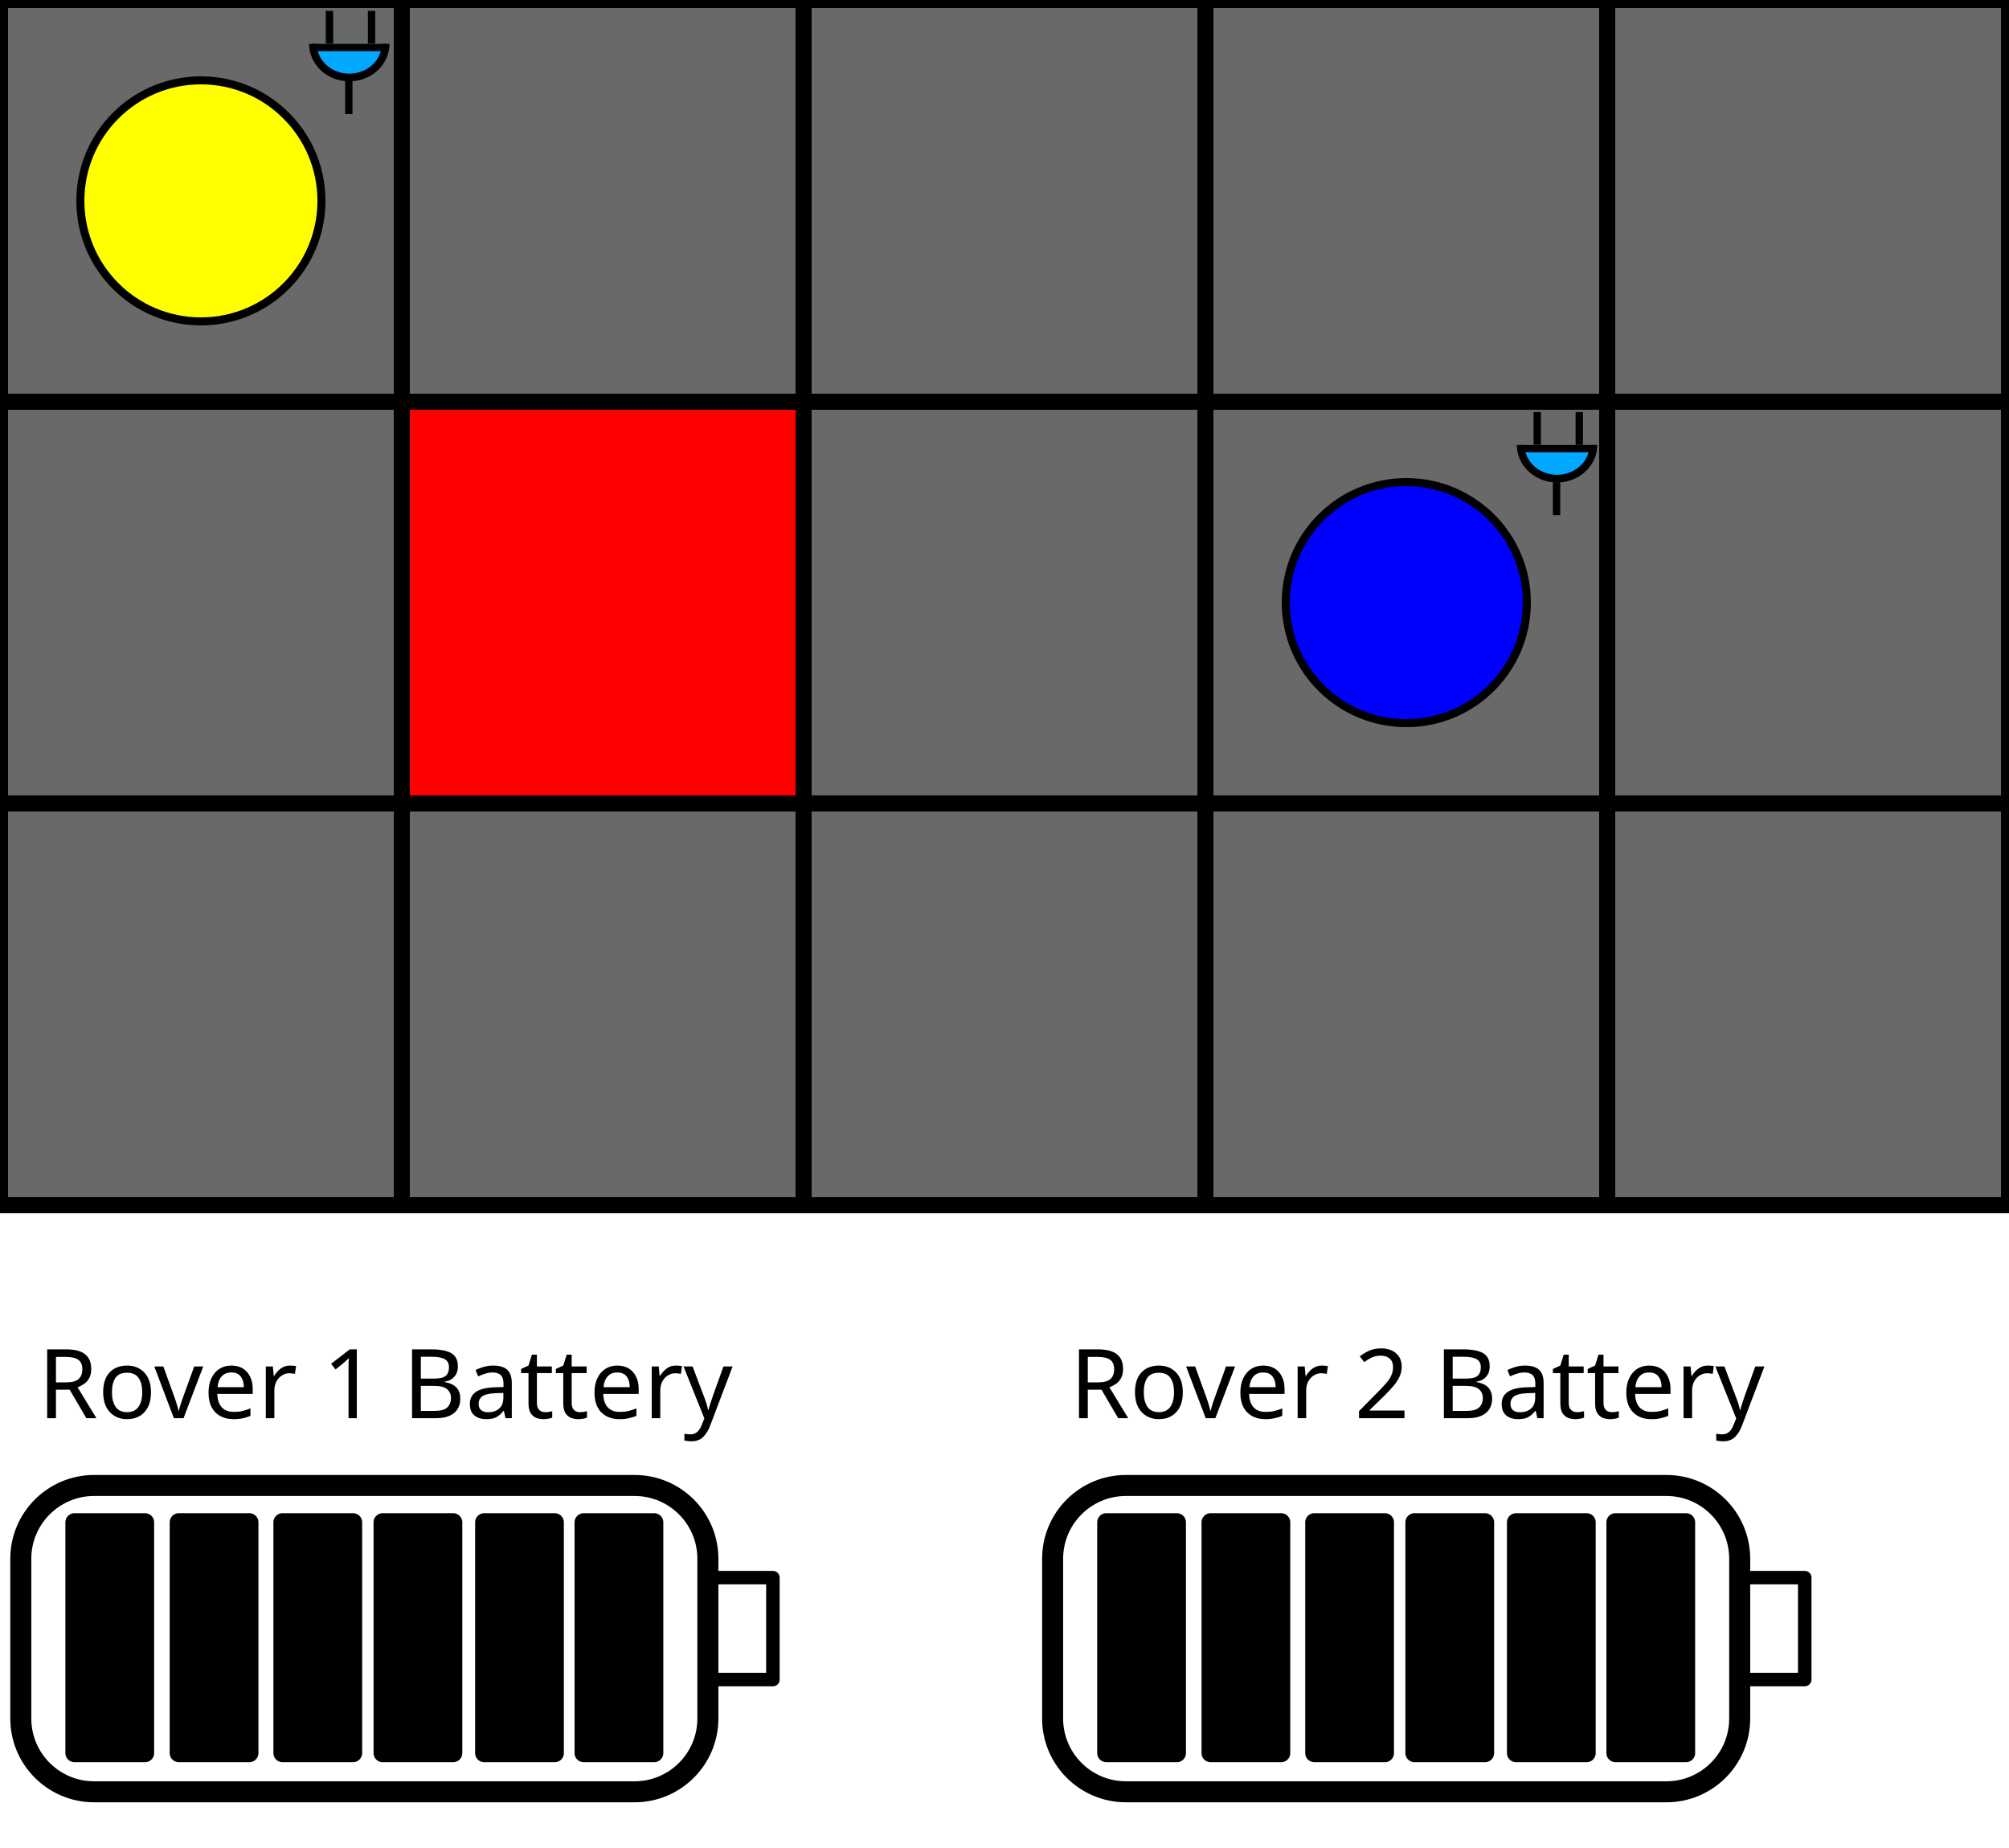
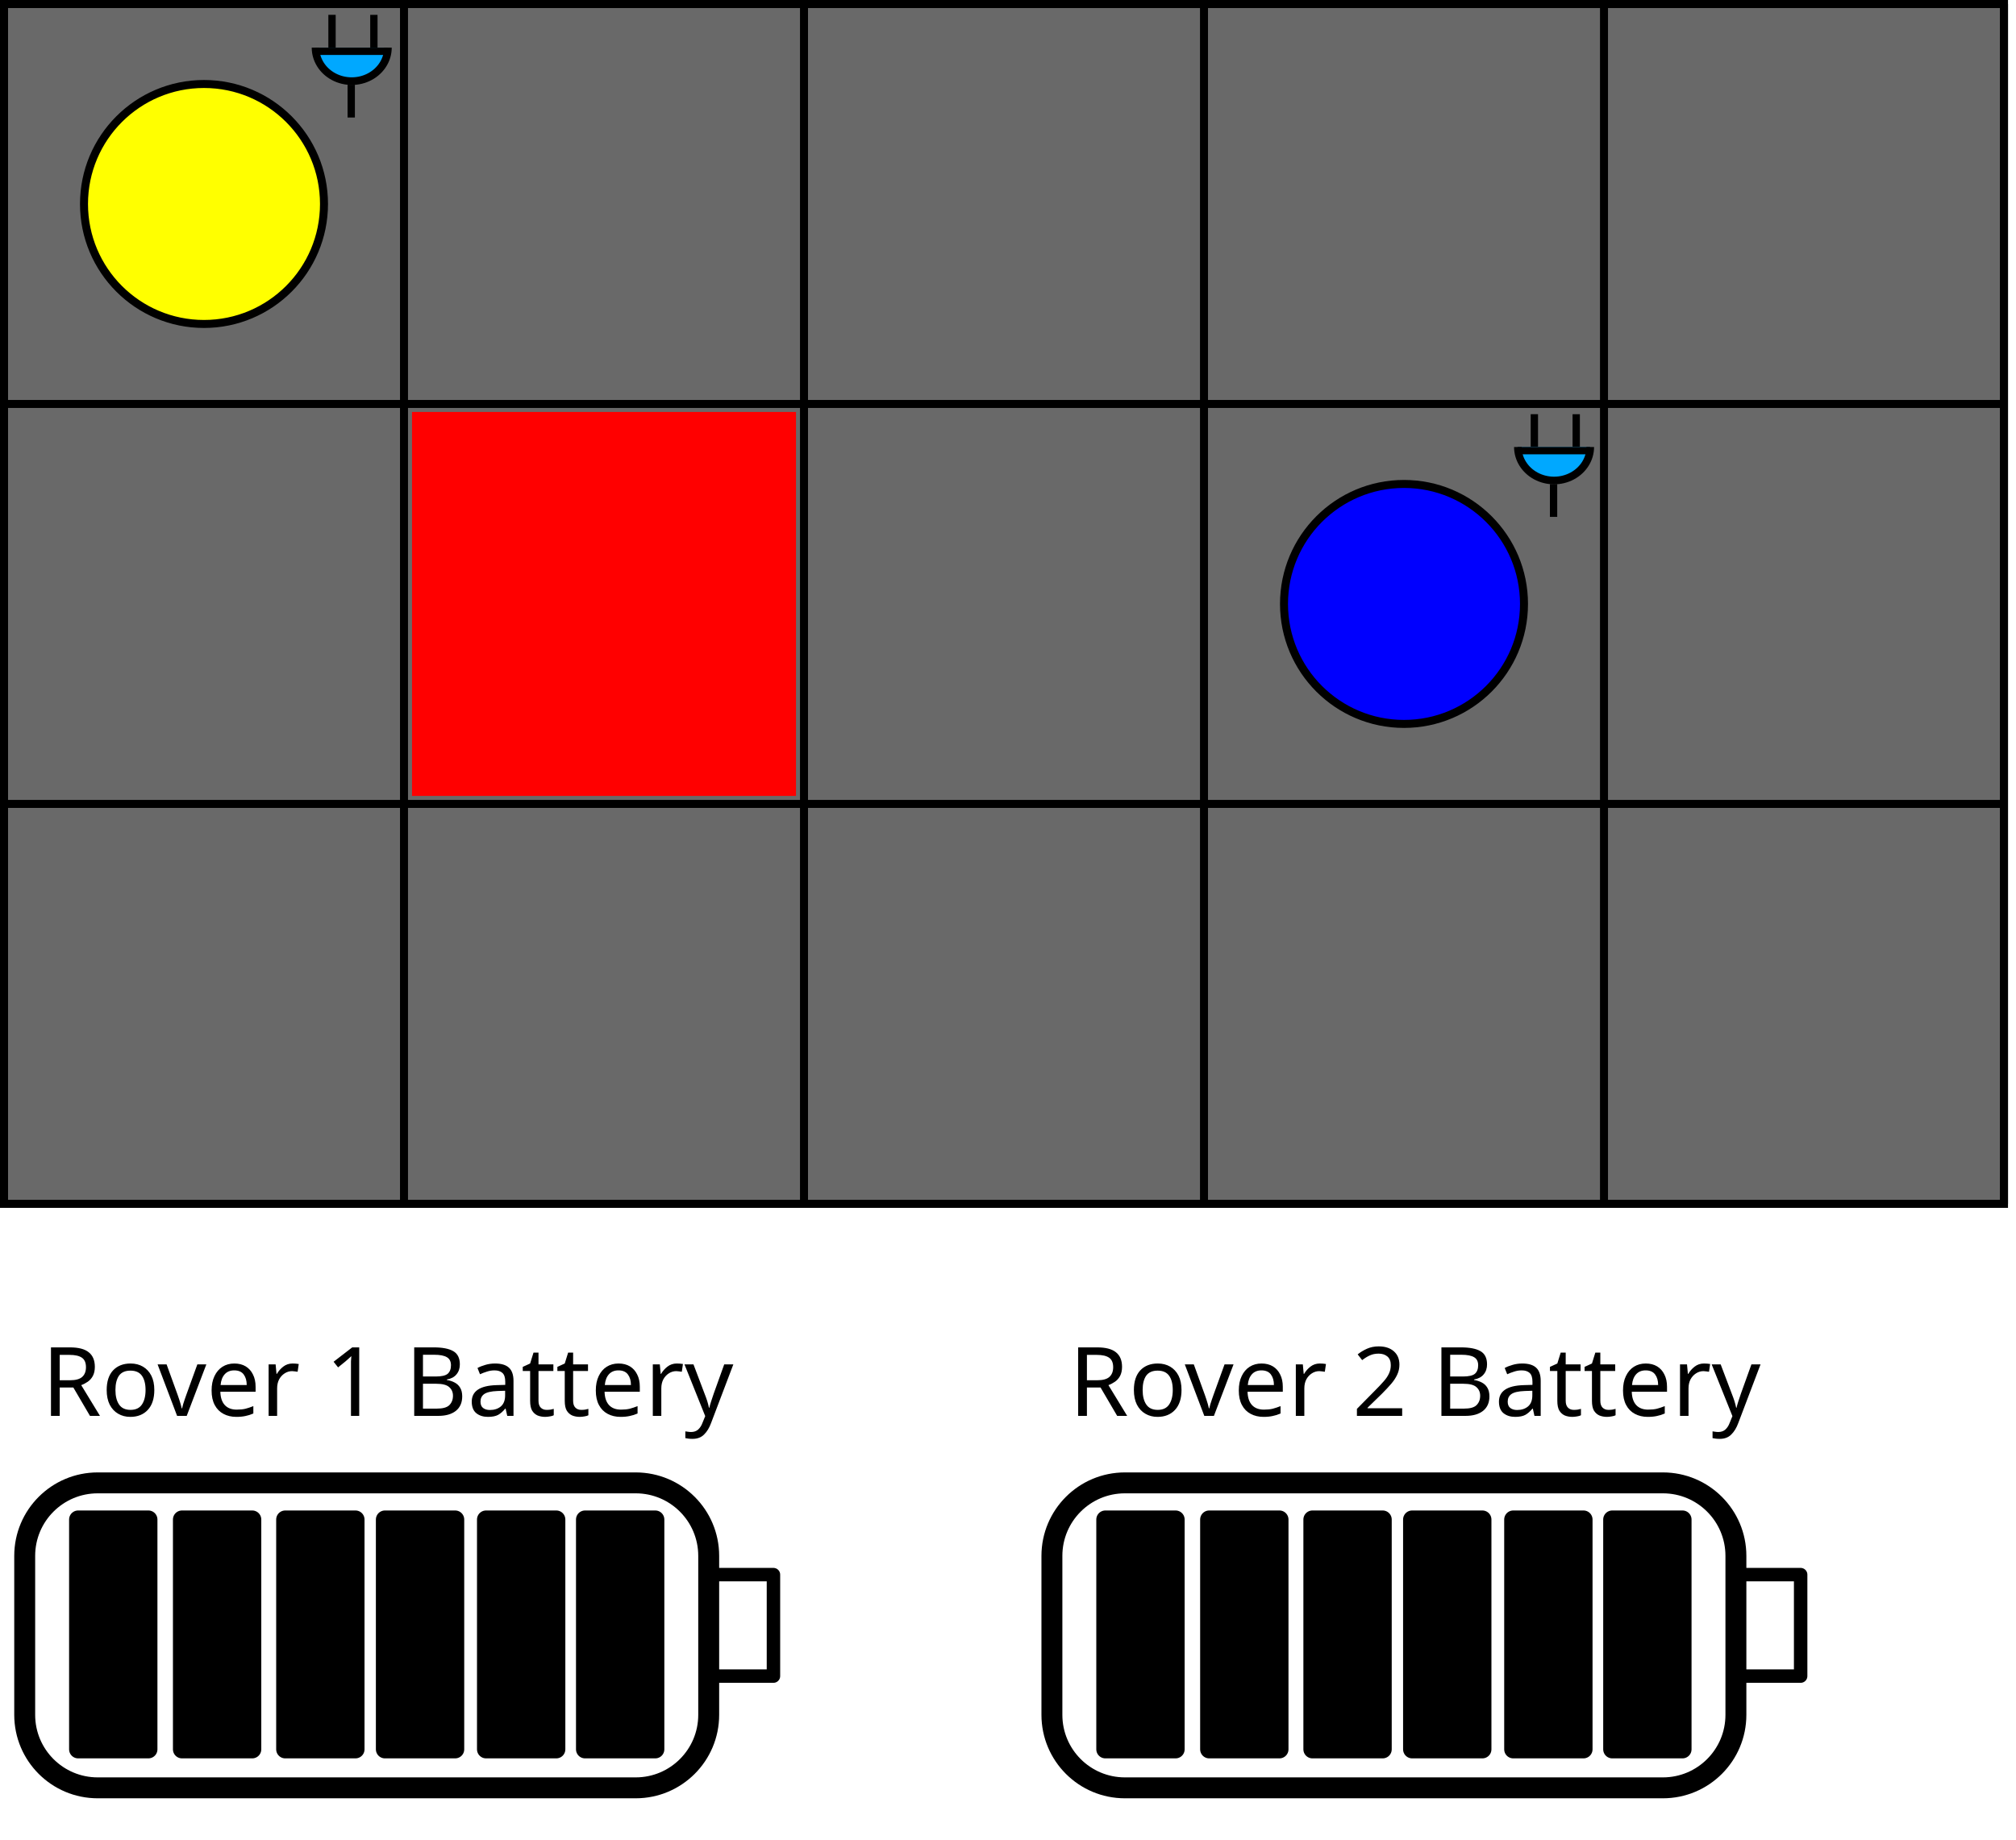
- <svg xmlns="http://www.w3.org/2000/svg" width="250" height="230" version="1.1" id="svg10">
+ <svg xmlns="http://www.w3.org/2000/svg" width="504" height="460" version="1.1" id="svg10">
  <defs id="defs1">
    </defs>
-   <g id="rover_blue_battery" transform="translate(128.4003)" style="display:inline">
+   <g id="rover_blue_battery" transform="matrix(2,0,0,2,257.8006,1)" style="display:inline">
    <rect style="fill:none;fill-opacity:1;stroke:#000000;stroke-width:1.68;stroke-linecap:round;stroke-linejoin:round;stroke-miterlimit:6;stroke-dasharray:none;stroke-opacity:1;paint-order:normal" id="rect20" width="7.935" height="12.685" x="88.246" y="196.35" />
    <rect style="fill:none;fill-opacity:1;stroke:#000000;stroke-width:2.615;stroke-linecap:round;stroke-linejoin:round;stroke-miterlimit:6;stroke-dasharray:none;stroke-opacity:1;paint-order:normal" id="rect21" width="85.5" height="38.125" x="2.588" y="184.88" ry="9.125" />
    <rect style="fill:#000000;fill-opacity:1;stroke:#000000;stroke-width:2.263;stroke-linecap:round;stroke-linejoin:round;stroke-miterlimit:6;stroke-dasharray:none;stroke-opacity:1;paint-order:normal" id="rover_blue_battery_level_6" width="8.78" height="28.727" x="72.631" y="189.462" />
    <rect style="fill:#000000;fill-opacity:1;stroke:#000000;stroke-width:2.263;stroke-linecap:round;stroke-linejoin:round;stroke-miterlimit:6;stroke-dasharray:none;stroke-opacity:1;paint-order:normal" id="rover_blue_battery_level_5" width="8.78" height="28.727" x="60.256" y="189.462" />
    <rect style="fill:#000000;fill-opacity:1;stroke:#000000;stroke-width:2.263;stroke-linecap:round;stroke-linejoin:round;stroke-miterlimit:6;stroke-dasharray:none;stroke-opacity:1;paint-order:normal" width="8.78" height="28.727" x="47.617" y="189.462" id="rover_blue_battery_level_4" />
    <rect style="fill:#000000;fill-opacity:1;stroke:#000000;stroke-width:2.263;stroke-linecap:round;stroke-linejoin:round;stroke-miterlimit:6;stroke-dasharray:none;stroke-opacity:1;paint-order:normal" width="8.78" height="28.727" x="35.154" y="189.462" id="rover_blue_battery_level_3" />
    <rect style="display:inline;fill:#000000;fill-opacity:1;stroke:#000000;stroke-width:2.263;stroke-linecap:round;stroke-linejoin:round;stroke-miterlimit:6;stroke-dasharray:none;stroke-opacity:1;paint-order:normal" width="8.78" height="28.727" x="22.249" y="189.462" id="rover_blue_battery_level_2" />
    <rect style="fill:#000000;fill-opacity:1;stroke:#000000;stroke-width:2.263;stroke-linecap:round;stroke-linejoin:round;stroke-miterlimit:6;stroke-dasharray:none;stroke-opacity:1;paint-order:normal" width="8.78" height="28.727" x="9.268" y="189.462" id="rover_blue_battery_level_1" />
-     <text xml:space="preserve" style="fill:#000000;fill-opacity:1;stroke:#000000;stroke-width:2.615;stroke-linecap:round;stroke-linejoin:round;stroke-miterlimit:6;stroke-dasharray:none;stroke-opacity:1;paint-order:normal" x="4.713" y="176.505" id="text23">
-       <tspan id="tspan23" x="4.713" y="176.505" style="font-style:normal;font-variant:normal;font-weight:normal;font-stretch:normal;font-family:Tahoma;-inkscape-font-specification:Tahoma;stroke:none">Rover 2 Battery</tspan>
-     </text>
+     <text xml:space="preserve" style="paint-order:normal;font-family:sans-serif" x="4.713" y="176.505" id="text23">Rover 2 Battery</text>
  </g>
-   <g id="rover_yellow_battery">
+   <g id="rover_yellow_battery" transform="matrix(2,0,0,2,1,1)">
    <rect style="fill:none;fill-opacity:1;stroke:#000000;stroke-width:1.68;stroke-linecap:round;stroke-linejoin:round;stroke-miterlimit:6;stroke-dasharray:none;stroke-opacity:1;paint-order:normal" id="rect24" width="7.935" height="12.685" x="88.246" y="196.35" />
    <rect style="fill:none;fill-opacity:1;stroke:#000000;stroke-width:2.615;stroke-linecap:round;stroke-linejoin:round;stroke-miterlimit:6;stroke-dasharray:none;stroke-opacity:1;paint-order:normal" id="rect25" width="85.5" height="38.125" x="2.588" y="184.88" ry="9.125" />
    <rect style="fill:#000000;fill-opacity:1;stroke:#000000;stroke-width:2.263;stroke-linecap:round;stroke-linejoin:round;stroke-miterlimit:6;stroke-dasharray:none;stroke-opacity:1;paint-order:normal" width="8.78" height="28.727" x="72.631" y="189.462" id="rover_yellow_battery_level_6" />
    <rect style="fill:#000000;fill-opacity:1;stroke:#000000;stroke-width:2.263;stroke-linecap:round;stroke-linejoin:round;stroke-miterlimit:6;stroke-dasharray:none;stroke-opacity:1;paint-order:normal" width="8.78" height="28.727" x="60.256" y="189.462" id="rover_yellow_battery_level_5" />
    <rect style="fill:#000000;fill-opacity:1;stroke:#000000;stroke-width:2.263;stroke-linecap:round;stroke-linejoin:round;stroke-miterlimit:6;stroke-dasharray:none;stroke-opacity:1;paint-order:normal" width="8.78" height="28.727" x="47.617" y="189.462" id="rover_yellow_battery_level_4" />
    <rect style="fill:#000000;fill-opacity:1;stroke:#000000;stroke-width:2.263;stroke-linecap:round;stroke-linejoin:round;stroke-miterlimit:6;stroke-dasharray:none;stroke-opacity:1;paint-order:normal" width="8.78" height="28.727" x="35.154" y="189.462" id="rover_yellow_battery_level_3" />
    <rect style="display:inline;fill:#000000;fill-opacity:1;stroke:#000000;stroke-width:2.263;stroke-linecap:round;stroke-linejoin:round;stroke-miterlimit:6;stroke-dasharray:none;stroke-opacity:1;paint-order:normal" width="8.78" height="28.727" x="22.249" y="189.462" id="rover_yellow_battery_level_2" />
    <rect style="fill:#000000;fill-opacity:1;stroke:#000000;stroke-width:2.263;stroke-linecap:round;stroke-linejoin:round;stroke-miterlimit:6;stroke-dasharray:none;stroke-opacity:1;paint-order:normal" width="8.78" height="28.727" x="9.268" y="189.462" id="rover_yellow_battery_level_1" />
-     <text xml:space="preserve" style="fill:#000000;fill-opacity:1;stroke:#000000;stroke-width:2.615;stroke-linecap:round;stroke-linejoin:round;stroke-miterlimit:6;stroke-dasharray:none;stroke-opacity:1;paint-order:normal" x="4.713" y="176.505" id="text31">
-       <tspan x="4.713" y="176.505" style="font-style:normal;font-variant:normal;font-weight:normal;font-stretch:normal;font-family:Tahoma;-inkscape-font-specification:Tahoma;stroke:none" id="tspan23">Rover 1 Battery</tspan>
-     </text>
+     <text xml:space="preserve" style="paint-order:normal;font-family:sans-serif" x="4.713" y="176.505" id="text23">Rover 1 Battery</text>
  </g>
-   <rect x="0" y="0" width="250" height="150" fill="#696969" stroke="#000" stroke-width="2" id="rect1" />
-   <rect x="51" y="51" width="48" height="48" fill="#ff0000" stroke="#000" stroke-width="0" id="rect2" />
-   <line x1="0" y1="0" x2="0" y2="150" stroke="#000" stroke-width="2" id="line1" />
-   <line x1="50" y1="0" x2="50" y2="150" stroke="#000" stroke-width="2" id="line2" />
-   <line x1="100" y1="0" x2="100" y2="150" stroke="#000" stroke-width="2" id="line3" />
-   <line x1="150" y1="0" x2="150" y2="150" stroke="#000" stroke-width="2" id="line4" />
-   <line x1="200" y1="0" x2="200" y2="150" stroke="#000" stroke-width="2" id="line5" />
-   <line x1="250" y1="0" x2="250" y2="150" stroke="#000" stroke-width="2" id="line6" />
-   <line x1="0" y1="0" x2="250" y2="0" stroke="#000" stroke-width="2" id="line7" />
-   <line x1="0" y1="50" x2="250" y2="50" stroke="#000" stroke-width="2" id="line8" />
-   <line x1="0" y1="100" x2="250" y2="100" stroke="#000" stroke-width="2" id="line9" />
-   <line x1="0" y1="150" x2="250" y2="150" stroke="#000" stroke-width="2" id="line10" />
-   <circle style="fill:#ffff00;stroke:#000000;stroke-opacity:1" id="rover_yellow" cx="25" cy="25" r="15" />
-   <circle style="fill:#0000ff;stroke:#000000;stroke-opacity:1" id="rover_blue" cx="175" cy="75" r="15" />
-   <g id="presa2" transform="translate(-101.9286,-49.65132)">
+   <rect x="1" y="1" width="500" height="300" fill="#696969" stroke="#000000" stroke-width="2" id="rect1" />
+   <rect x="103" y="103" width="96" height="96" fill="#ff0000" stroke="#000000" stroke-width="0" id="rect2" />
+   <line x1="1" y1="1" x2="1" y2="301" stroke="#000000" stroke-width="2" id="line1" />
+   <line x1="101" y1="1" x2="101" y2="301" stroke="#000000" stroke-width="2" id="line2" />
+   <line x1="201" y1="1" x2="201" y2="301" stroke="#000000" stroke-width="2" id="line3" />
+   <line x1="301" y1="1" x2="301" y2="301" stroke="#000000" stroke-width="2" id="line4" />
+   <line x1="401" y1="1" x2="401" y2="301" stroke="#000000" stroke-width="2" id="line5" />
+   <line x1="501" y1="1" x2="501" y2="301" stroke="#000000" stroke-width="2" id="line6" />
+   <line x1="1" y1="1" x2="501" y2="1" stroke="#000000" stroke-width="2" id="line7" />
+   <line x1="1" y1="101" x2="501" y2="101" stroke="#000000" stroke-width="2" id="line8" />
+   <line x1="1" y1="201" x2="501" y2="201" stroke="#000000" stroke-width="2" id="line9" />
+   <line x1="1" y1="301" x2="501" y2="301" stroke="#000000" stroke-width="2" id="line10" />
+   <circle style="fill:#ffff00;stroke:#000000;stroke-width:2;stroke-opacity:1" id="rover_yellow" cx="51" cy="51" r="30" />
+   <circle style="fill:#0000ff;stroke:#000000;stroke-width:2;stroke-opacity:1" id="rover_blue" cx="351" cy="151" r="30" />
+   <g id="presa2" transform="matrix(2,0,0,2,-202.8572,-98.30265)">
    <line x1="293.223" y1="105.031" x2="293.223" y2="100.931" stroke="#000000" stroke-width="0.915" id="line13" style="fill:#0000ff;fill-opacity:1;stroke:#000000;stroke-opacity:1" />
    <line x1="298.456" y1="105.034" x2="298.456" y2="100.934" stroke="#000000" stroke-width="0.915" id="line12" style="fill:#0000ff;fill-opacity:1;stroke:#000000;stroke-opacity:1" />
    <line x1="295.625" y1="113.768" x2="295.625" y2="109.668" stroke="#000000" stroke-width="0.915" id="line11" style="fill:#0000ff;fill-opacity:1;stroke:#000000;stroke-opacity:1" />
    <path style="fill:#00a8ff;fill-opacity:1;stroke:#000000;stroke-width:0.954;stroke-opacity:1" id="path1" d="m 300.21,105.032 a 4.523,4.189 0 0 1 -2.262,3.628 4.523,4.189 0 0 1 -4.523,0 4.523,4.189 0 0 1 -2.262,-3.628" />
    <line x1="291.119" y1="105.489" x2="300.188" y2="105.489" stroke="#000000" stroke-width="1.36" id="line12-9" style="fill:#0000ff;fill-opacity:1;stroke:#000000;stroke-width:0.915;stroke-dasharray:none;stroke-opacity:1" />
  </g>
-   <g id="presa" transform="translate(-252.2205,-99.5768)">
+   <g id="presa" transform="matrix(2,0,0,2,-503.441,-198.1536)">
    <line x1="293.223" y1="105.031" x2="293.223" y2="100.931" stroke="#000000" stroke-width="0.915" id="line16" style="fill:#0000ff;fill-opacity:1;stroke:#000000;stroke-opacity:1" />
    <line x1="298.456" y1="105.034" x2="298.456" y2="100.934" stroke="#000000" stroke-width="0.915" id="line17" style="fill:#0000ff;fill-opacity:1;stroke:#000000;stroke-opacity:1" />
    <line x1="295.625" y1="113.768" x2="295.625" y2="109.668" stroke="#000000" stroke-width="0.915" id="line18" style="fill:#0000ff;fill-opacity:1;stroke:#000000;stroke-opacity:1" />
    <path style="fill:#00a8ff;fill-opacity:1;stroke:#000000;stroke-width:0.954;stroke-opacity:1" id="path18" d="m 300.21,105.032 a 4.523,4.189 0 0 1 -2.262,3.628 4.523,4.189 0 0 1 -4.523,0 4.523,4.189 0 0 1 -2.262,-3.628" />
    <line x1="291.119" y1="105.489" x2="300.188" y2="105.489" stroke="#000000" stroke-width="1.36" id="line19" style="fill:#0000ff;fill-opacity:1;stroke:#000000;stroke-width:0.915;stroke-dasharray:none;stroke-opacity:1" />
  </g>
</svg>
